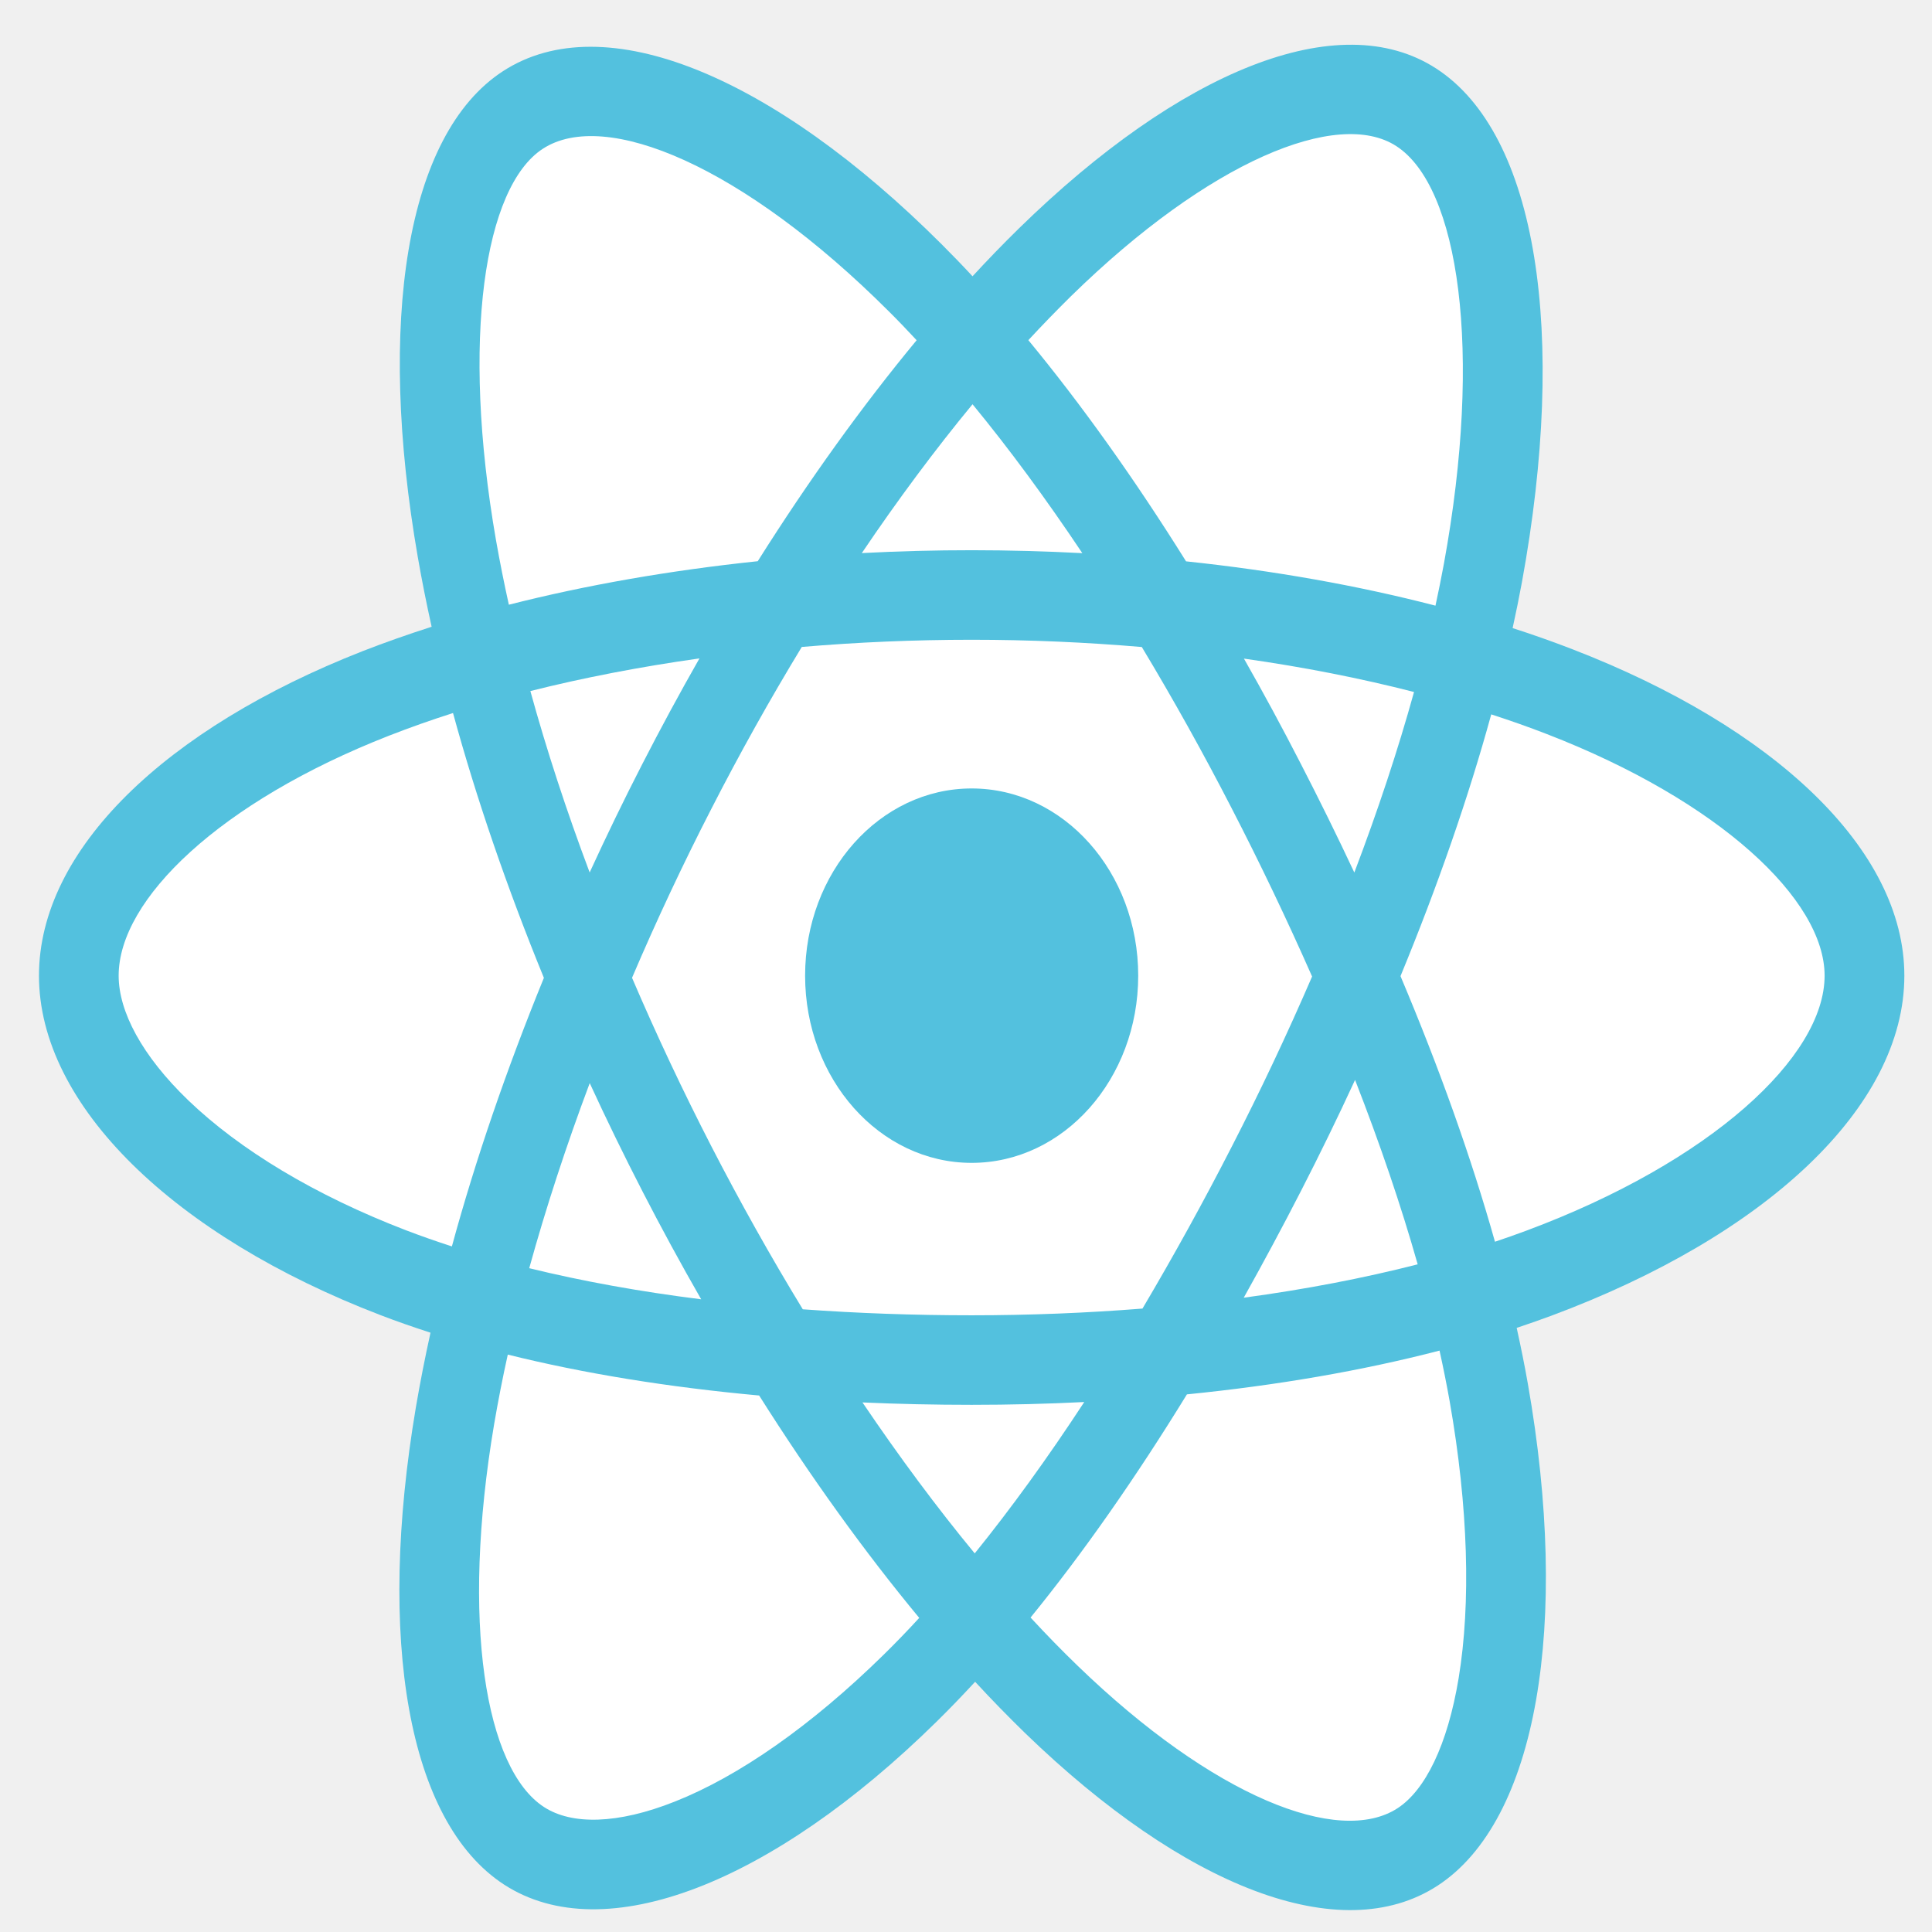
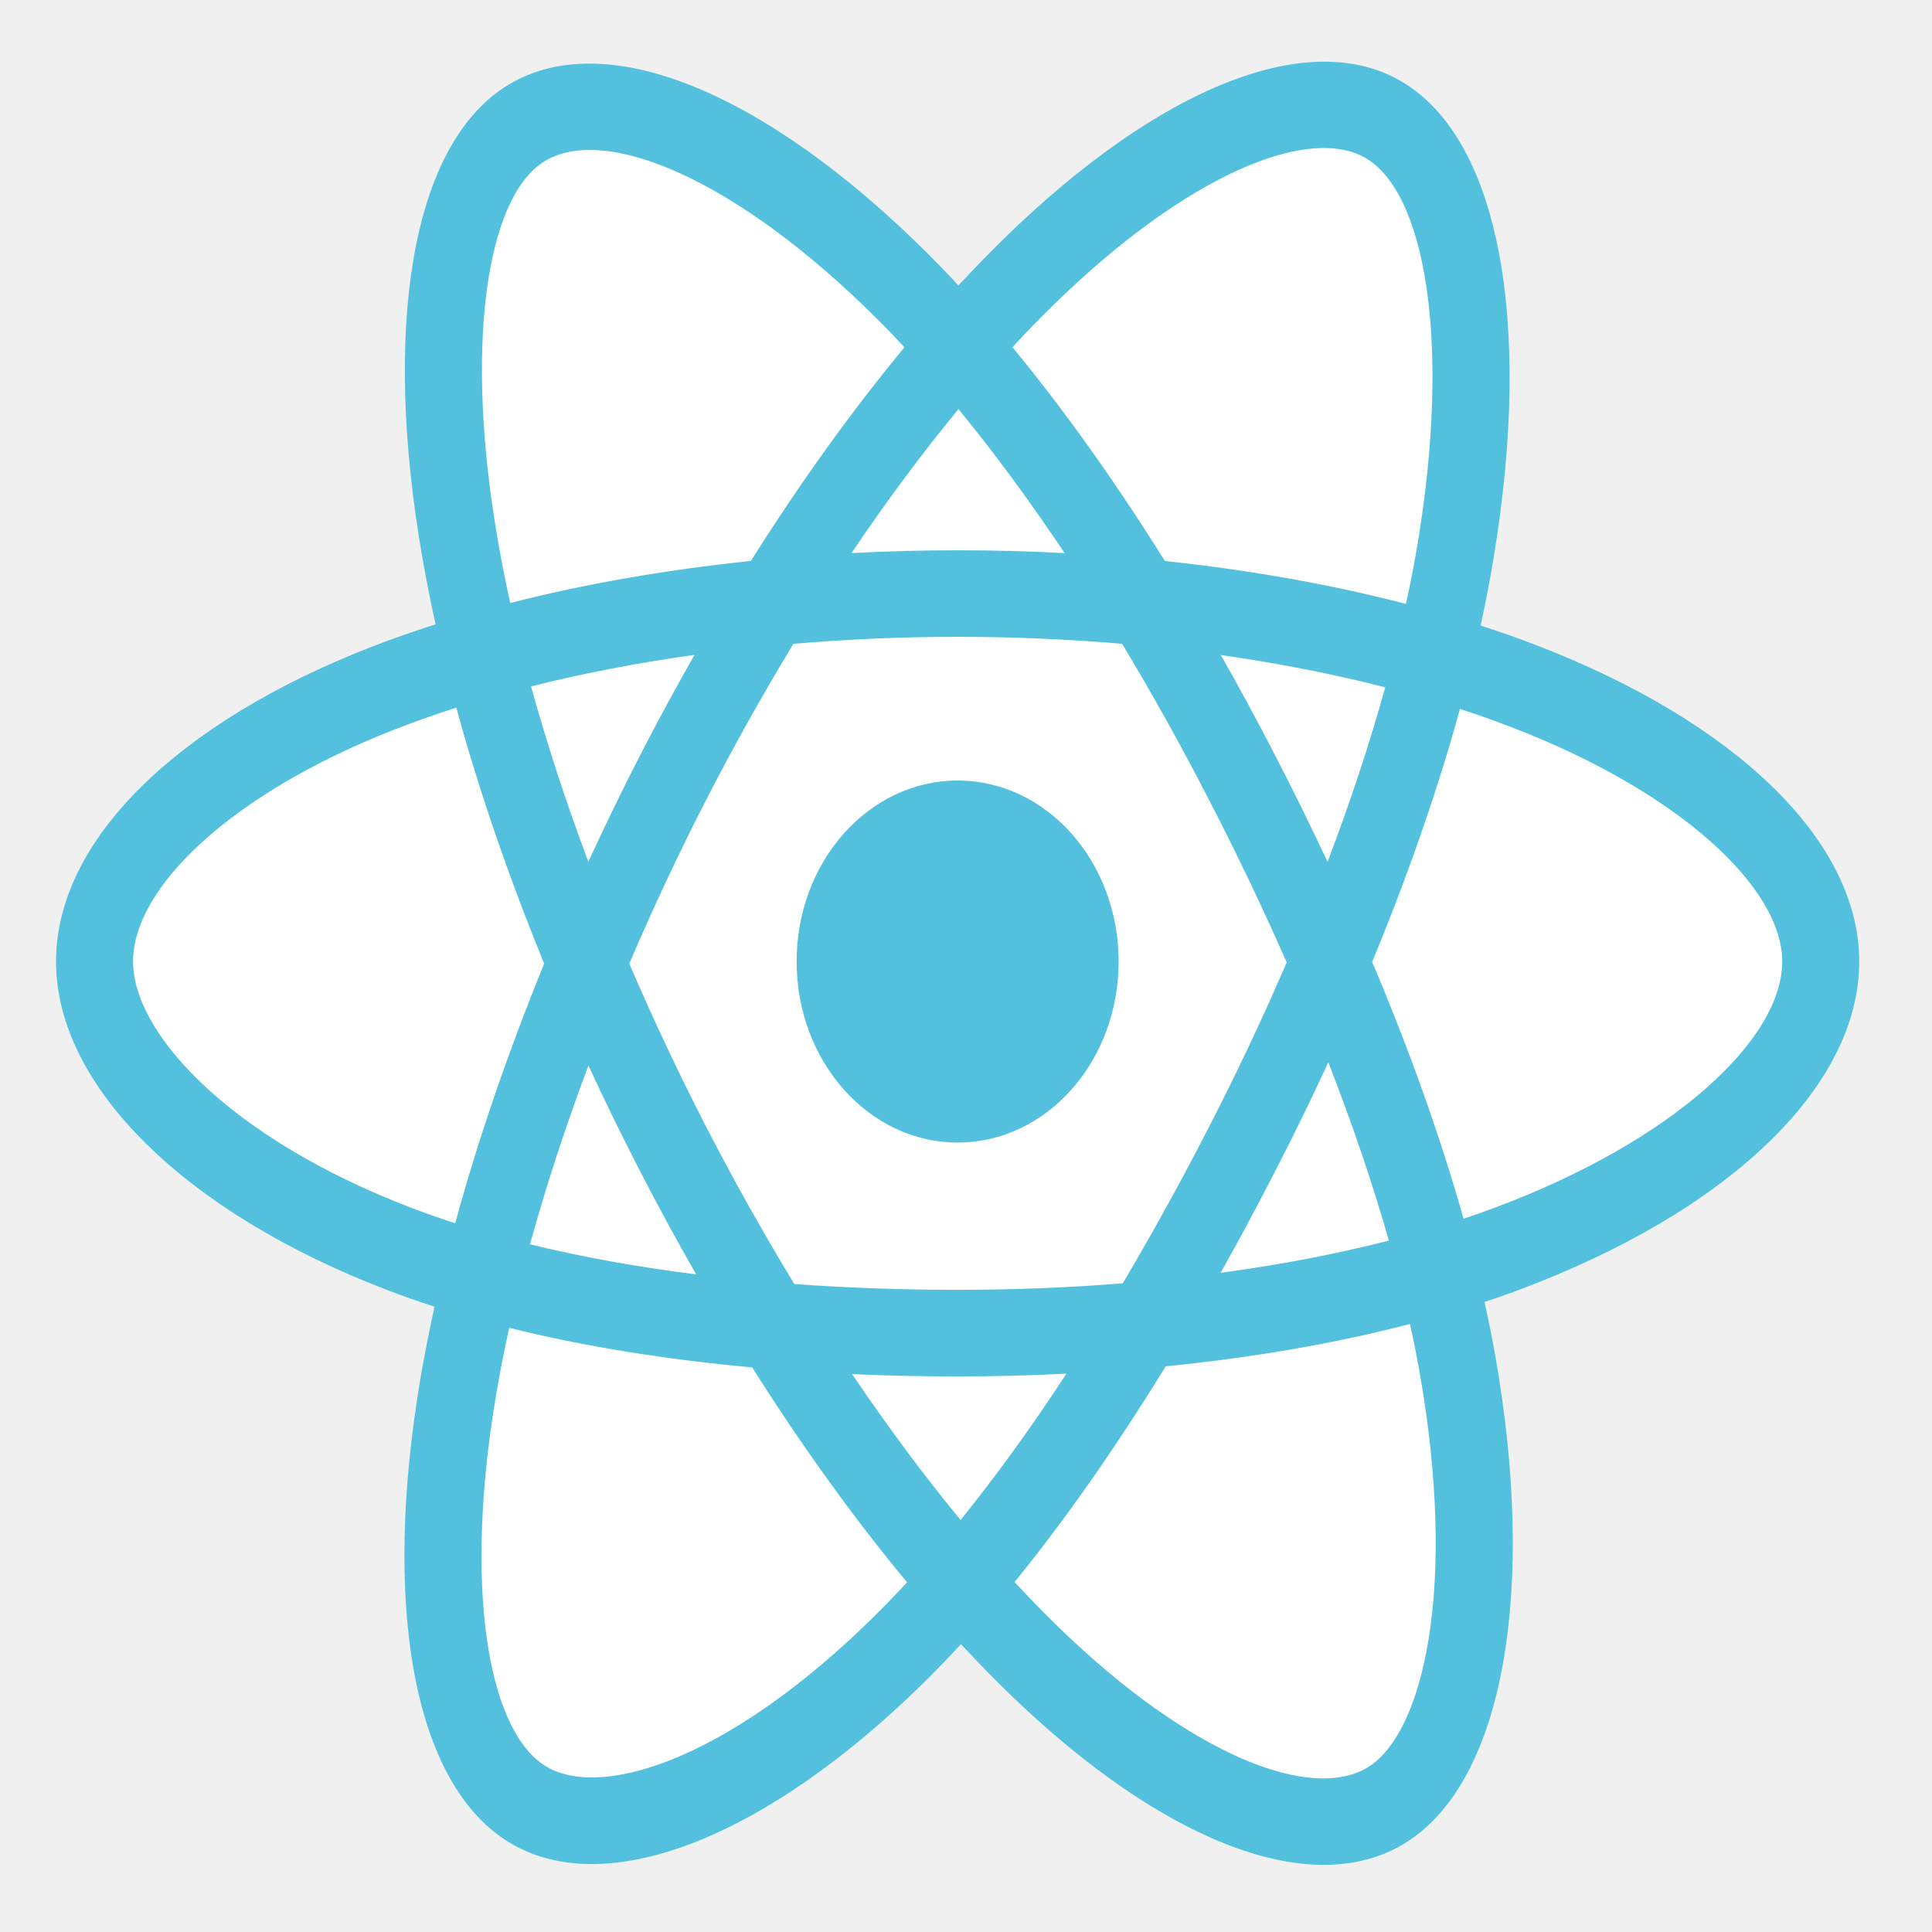
- <svg xmlns="http://www.w3.org/2000/svg" width="29" height="29" viewBox="0 0 29 29" fill="none">
-   <path d="M23.607 9.747C23.309 9.632 23.008 9.525 22.705 9.428C22.756 9.198 22.802 8.968 22.845 8.737C23.527 5.014 23.081 2.015 21.557 1.028C20.097 0.081 17.708 1.068 15.295 3.428C15.057 3.661 14.825 3.901 14.598 4.147C14.446 3.983 14.291 3.823 14.134 3.666C11.605 1.142 9.071 0.079 7.549 1.069C6.09 2.018 5.658 4.838 6.272 8.366C6.333 8.715 6.402 9.063 6.479 9.408C6.12 9.523 5.774 9.645 5.443 9.774C2.478 10.936 0.585 12.757 0.585 14.645C0.585 16.595 2.617 18.552 5.705 19.738C5.955 19.834 6.208 19.922 6.462 20.004C6.38 20.376 6.306 20.751 6.242 21.127C5.657 24.594 6.114 27.346 7.569 28.29C9.073 29.264 11.596 28.263 14.052 25.849C14.246 25.659 14.441 25.456 14.637 25.244C14.883 25.511 15.135 25.769 15.393 26.02C17.773 28.322 20.123 29.251 21.578 28.305C23.079 27.328 23.567 24.371 22.934 20.773C22.886 20.498 22.829 20.218 22.766 19.932C22.943 19.873 23.117 19.812 23.287 19.749C26.497 18.554 28.585 16.621 28.585 14.645C28.585 12.75 26.631 10.917 23.607 9.747Z" fill="#53C1DE" />
-   <path d="M22.91 18.473C22.757 18.53 22.6 18.585 22.44 18.639C22.085 17.378 21.607 16.037 21.022 14.652C21.58 13.299 22.04 11.976 22.384 10.723C22.671 10.816 22.949 10.914 23.217 11.018C25.808 12.021 27.388 13.503 27.388 14.645C27.388 15.862 25.681 17.441 22.91 18.473H22.91ZM21.76 21.034C22.04 22.625 22.08 24.064 21.895 25.188C21.728 26.198 21.392 26.872 20.978 27.142C20.095 27.716 18.208 26.969 16.173 25.001C15.94 24.776 15.705 24.535 15.469 24.28C16.258 23.31 17.047 22.182 17.816 20.93C19.17 20.795 20.449 20.574 21.608 20.273C21.665 20.532 21.716 20.786 21.76 21.034ZM10.13 27.042C9.268 27.385 8.582 27.394 8.167 27.125C7.283 26.553 6.916 24.343 7.417 21.378C7.477 21.028 7.545 20.679 7.622 20.333C8.768 20.618 10.038 20.823 11.395 20.947C12.169 22.172 12.981 23.299 13.798 24.285C13.625 24.474 13.447 24.658 13.265 24.837C12.178 25.904 11.09 26.662 10.13 27.042H10.13ZM6.092 18.466C4.726 17.941 3.599 17.259 2.826 16.516C2.131 15.847 1.781 15.184 1.781 14.645C1.781 13.499 3.301 12.037 5.836 11.044C6.154 10.92 6.476 10.806 6.8 10.703C7.15 11.984 7.61 13.323 8.164 14.678C7.603 16.052 7.136 17.413 6.783 18.709C6.551 18.634 6.32 18.553 6.092 18.466ZM7.445 8.108C6.919 5.085 7.269 2.805 8.148 2.233C9.085 1.623 11.156 2.492 13.339 4.671C13.479 4.81 13.619 4.956 13.759 5.107C12.946 6.089 12.142 7.206 11.374 8.424C10.057 8.562 8.797 8.782 7.638 9.077C7.567 8.756 7.502 8.432 7.445 8.107V8.108ZM19.523 11.46C19.25 10.928 18.966 10.403 18.672 9.886C19.565 10.012 20.421 10.181 21.225 10.387C20.984 11.257 20.683 12.165 20.329 13.097C20.07 12.545 19.801 11.999 19.523 11.46ZM14.598 6.068C15.15 6.739 15.702 7.489 16.246 8.303C15.143 8.245 14.039 8.244 12.936 8.302C13.48 7.496 14.038 6.747 14.598 6.068ZM9.641 11.469C9.366 12.004 9.103 12.547 8.851 13.096C8.502 12.168 8.204 11.255 7.961 10.373C8.76 10.172 9.612 10.008 10.499 9.883C10.202 10.404 9.916 10.933 9.641 11.469ZM10.525 19.503C9.608 19.388 8.743 19.232 7.944 19.036C8.192 18.139 8.496 17.207 8.852 16.258C9.105 16.808 9.37 17.351 9.646 17.887C9.927 18.433 10.22 18.972 10.525 19.503ZM14.631 23.317C14.064 22.63 13.499 21.869 12.946 21.051C13.482 21.075 14.029 21.087 14.585 21.087C15.155 21.087 15.72 21.073 16.275 21.045C15.73 21.878 15.179 22.639 14.631 23.317ZM20.34 16.21C20.714 17.169 21.03 18.096 21.28 18.978C20.468 19.186 19.592 19.354 18.669 19.479C18.964 18.951 19.251 18.417 19.528 17.877C19.81 17.328 20.081 16.772 20.34 16.21ZM18.492 17.206C18.068 18.034 17.62 18.846 17.149 19.642C16.318 19.708 15.459 19.743 14.585 19.743C13.713 19.743 12.866 19.712 12.05 19.653C11.566 18.859 11.11 18.045 10.681 17.213C10.255 16.385 9.856 15.539 9.487 14.677C9.855 13.815 10.252 12.969 10.678 12.14V12.14C11.102 11.312 11.555 10.501 12.035 9.711C12.868 9.64 13.722 9.603 14.585 9.603C15.452 9.603 16.306 9.641 17.139 9.712C17.614 10.501 18.064 11.309 18.488 12.133C18.915 12.96 19.317 13.802 19.695 14.658C19.321 15.523 18.92 16.373 18.492 17.206H18.492ZM20.959 2.193C21.897 2.8 22.262 5.251 21.673 8.465C21.634 8.675 21.592 8.883 21.547 9.091C20.385 8.79 19.124 8.565 17.803 8.426C17.034 7.195 16.236 6.075 15.436 5.106C15.646 4.879 15.861 4.658 16.08 4.442C18.147 2.42 20.079 1.622 20.959 2.193Z" fill="white" />
-   <path d="M14.585 11.835C15.966 11.835 17.085 13.093 17.085 14.645C17.085 16.197 15.966 17.455 14.585 17.455C13.204 17.455 12.085 16.197 12.085 14.645C12.085 13.093 13.204 11.835 14.585 11.835Z" fill="#53C1DE" />
+ <svg xmlns="http://www.w3.org/2000/svg" width="21" height="21" viewBox="0 0 21 21" fill="none">
+   <path d="M16.725 7.023C16.516 6.942 16.306 6.868 16.094 6.799C16.129 6.639 16.161 6.478 16.191 6.316C16.669 3.71 16.356 1.611 15.29 0.92C14.268 0.257 12.595 0.948 10.906 2.6C10.74 2.763 10.577 2.931 10.418 3.103C10.312 2.988 10.204 2.876 10.094 2.766C8.324 0.999 6.55 0.255 5.484 0.948C4.463 1.613 4.16 3.586 4.59 6.056C4.633 6.301 4.681 6.544 4.735 6.786C4.484 6.866 4.242 6.951 4.01 7.042C1.935 7.855 0.609 9.13 0.609 10.451C0.609 11.817 2.032 13.186 4.193 14.016C4.369 14.084 4.545 14.146 4.723 14.203C4.666 14.463 4.614 14.725 4.569 14.989C4.159 17.416 4.48 19.343 5.498 20.003C6.551 20.685 8.317 19.984 10.037 18.294C10.172 18.161 10.309 18.019 10.445 17.871C10.618 18.057 10.794 18.239 10.975 18.414C12.641 20.025 14.286 20.676 15.304 20.014C16.356 19.329 16.697 17.26 16.254 14.741C16.22 14.549 16.18 14.352 16.136 14.152C16.26 14.111 16.382 14.069 16.5 14.024C18.747 13.188 20.209 11.835 20.209 10.451C20.209 9.125 18.841 7.842 16.725 7.023Z" fill="#53C1DE" />
+   <path d="M16.237 13.131C16.13 13.171 16.02 13.21 15.908 13.247C15.659 12.364 15.325 11.426 14.915 10.456C15.306 9.509 15.628 8.583 15.869 7.706C16.069 7.771 16.264 7.84 16.451 7.913C18.265 8.614 19.372 9.652 19.372 10.451C19.372 11.303 18.177 12.409 16.237 13.131H16.237ZM15.432 14.924C15.628 16.038 15.656 17.044 15.526 17.831C15.409 18.539 15.174 19.01 14.884 19.199C14.267 19.601 12.945 19.079 11.521 17.701C11.358 17.543 11.193 17.374 11.028 17.196C11.581 16.517 12.132 15.727 12.671 14.851C13.619 14.757 14.514 14.602 15.326 14.391C15.366 14.572 15.401 14.75 15.432 14.924ZM7.291 19.13C6.688 19.369 6.207 19.376 5.916 19.188C5.298 18.787 5.041 17.24 5.392 15.165C5.433 14.919 5.481 14.675 5.535 14.433C6.338 14.633 7.226 14.776 8.176 14.863C8.718 15.721 9.286 16.509 9.859 17.199C9.737 17.332 9.612 17.46 9.485 17.586C8.725 18.333 7.963 18.863 7.291 19.13H7.291ZM4.464 13.126C3.508 12.759 2.719 12.282 2.178 11.761C1.692 11.293 1.446 10.829 1.446 10.451C1.446 9.649 2.51 8.626 4.285 7.931C4.508 7.844 4.733 7.764 4.96 7.692C5.205 8.589 5.527 9.526 5.915 10.474C5.522 11.437 5.195 12.389 4.948 13.296C4.785 13.244 4.624 13.187 4.464 13.126ZM5.412 5.875C5.043 3.759 5.288 2.163 5.903 1.763C6.559 1.336 8.009 1.944 9.537 3.47C9.635 3.567 9.733 3.669 9.831 3.775C9.262 4.462 8.699 5.244 8.162 6.097C7.24 6.193 6.358 6.347 5.546 6.554C5.496 6.329 5.451 6.103 5.412 5.875V5.875ZM13.866 8.222C13.674 7.85 13.476 7.482 13.27 7.12C13.895 7.209 14.495 7.327 15.057 7.471C14.888 8.08 14.678 8.716 14.43 9.368C14.249 8.982 14.061 8.6 13.866 8.222ZM10.418 4.447C10.805 4.917 11.191 5.443 11.572 6.012C10.8 5.971 10.027 5.971 9.255 6.012C9.636 5.447 10.026 4.923 10.418 4.447ZM6.948 8.228C6.756 8.603 6.572 8.983 6.395 9.367C6.151 8.717 5.943 8.078 5.772 7.461C6.332 7.32 6.928 7.205 7.549 7.118C7.341 7.483 7.141 7.853 6.948 8.228ZM7.567 13.852C6.925 13.771 6.32 13.662 5.761 13.525C5.934 12.897 6.147 12.245 6.396 11.581C6.573 11.966 6.759 12.345 6.952 12.72C7.149 13.103 7.354 13.48 7.567 13.852ZM10.441 16.522C10.045 16.041 9.649 15.508 9.262 14.936C9.637 14.953 10.02 14.961 10.409 14.961C10.809 14.961 11.203 14.951 11.592 14.931C11.21 15.514 10.825 16.047 10.441 16.522ZM14.438 11.547C14.7 12.218 14.921 12.867 15.096 13.485C14.528 13.63 13.914 13.748 13.268 13.835C13.475 13.466 13.675 13.092 13.869 12.714C14.067 12.33 14.256 11.941 14.438 11.547ZM13.144 12.244C12.847 12.824 12.534 13.392 12.204 13.949C11.622 13.996 11.021 14.02 10.409 14.02C9.799 14.02 9.206 13.998 8.634 13.957C8.296 13.401 7.977 12.832 7.676 12.249C7.378 11.669 7.099 11.077 6.84 10.474C7.098 9.871 7.376 9.278 7.674 8.698V8.698C7.971 8.118 8.289 7.551 8.624 6.998C9.207 6.948 9.805 6.922 10.409 6.922C11.016 6.922 11.614 6.948 12.197 6.998C12.53 7.551 12.844 8.116 13.141 8.693C13.44 9.272 13.722 9.861 13.986 10.461C13.725 11.066 13.444 11.661 13.144 12.244H13.144ZM14.871 1.735C15.528 2.16 15.783 3.876 15.371 6.126C15.344 6.272 15.314 6.418 15.282 6.564C14.469 6.353 13.586 6.196 12.662 6.098C12.123 5.236 11.565 4.453 11.005 3.774C11.152 3.615 11.302 3.46 11.456 3.31C12.903 1.894 14.255 1.335 14.871 1.735Z" fill="white" />
+   <path d="M10.409 8.484C11.376 8.484 12.159 9.365 12.159 10.451C12.159 11.538 11.376 12.419 10.409 12.419C9.443 12.419 8.659 11.538 8.659 10.451C8.659 9.365 9.443 8.484 10.409 8.484Z" fill="#53C1DE" />
</svg>
